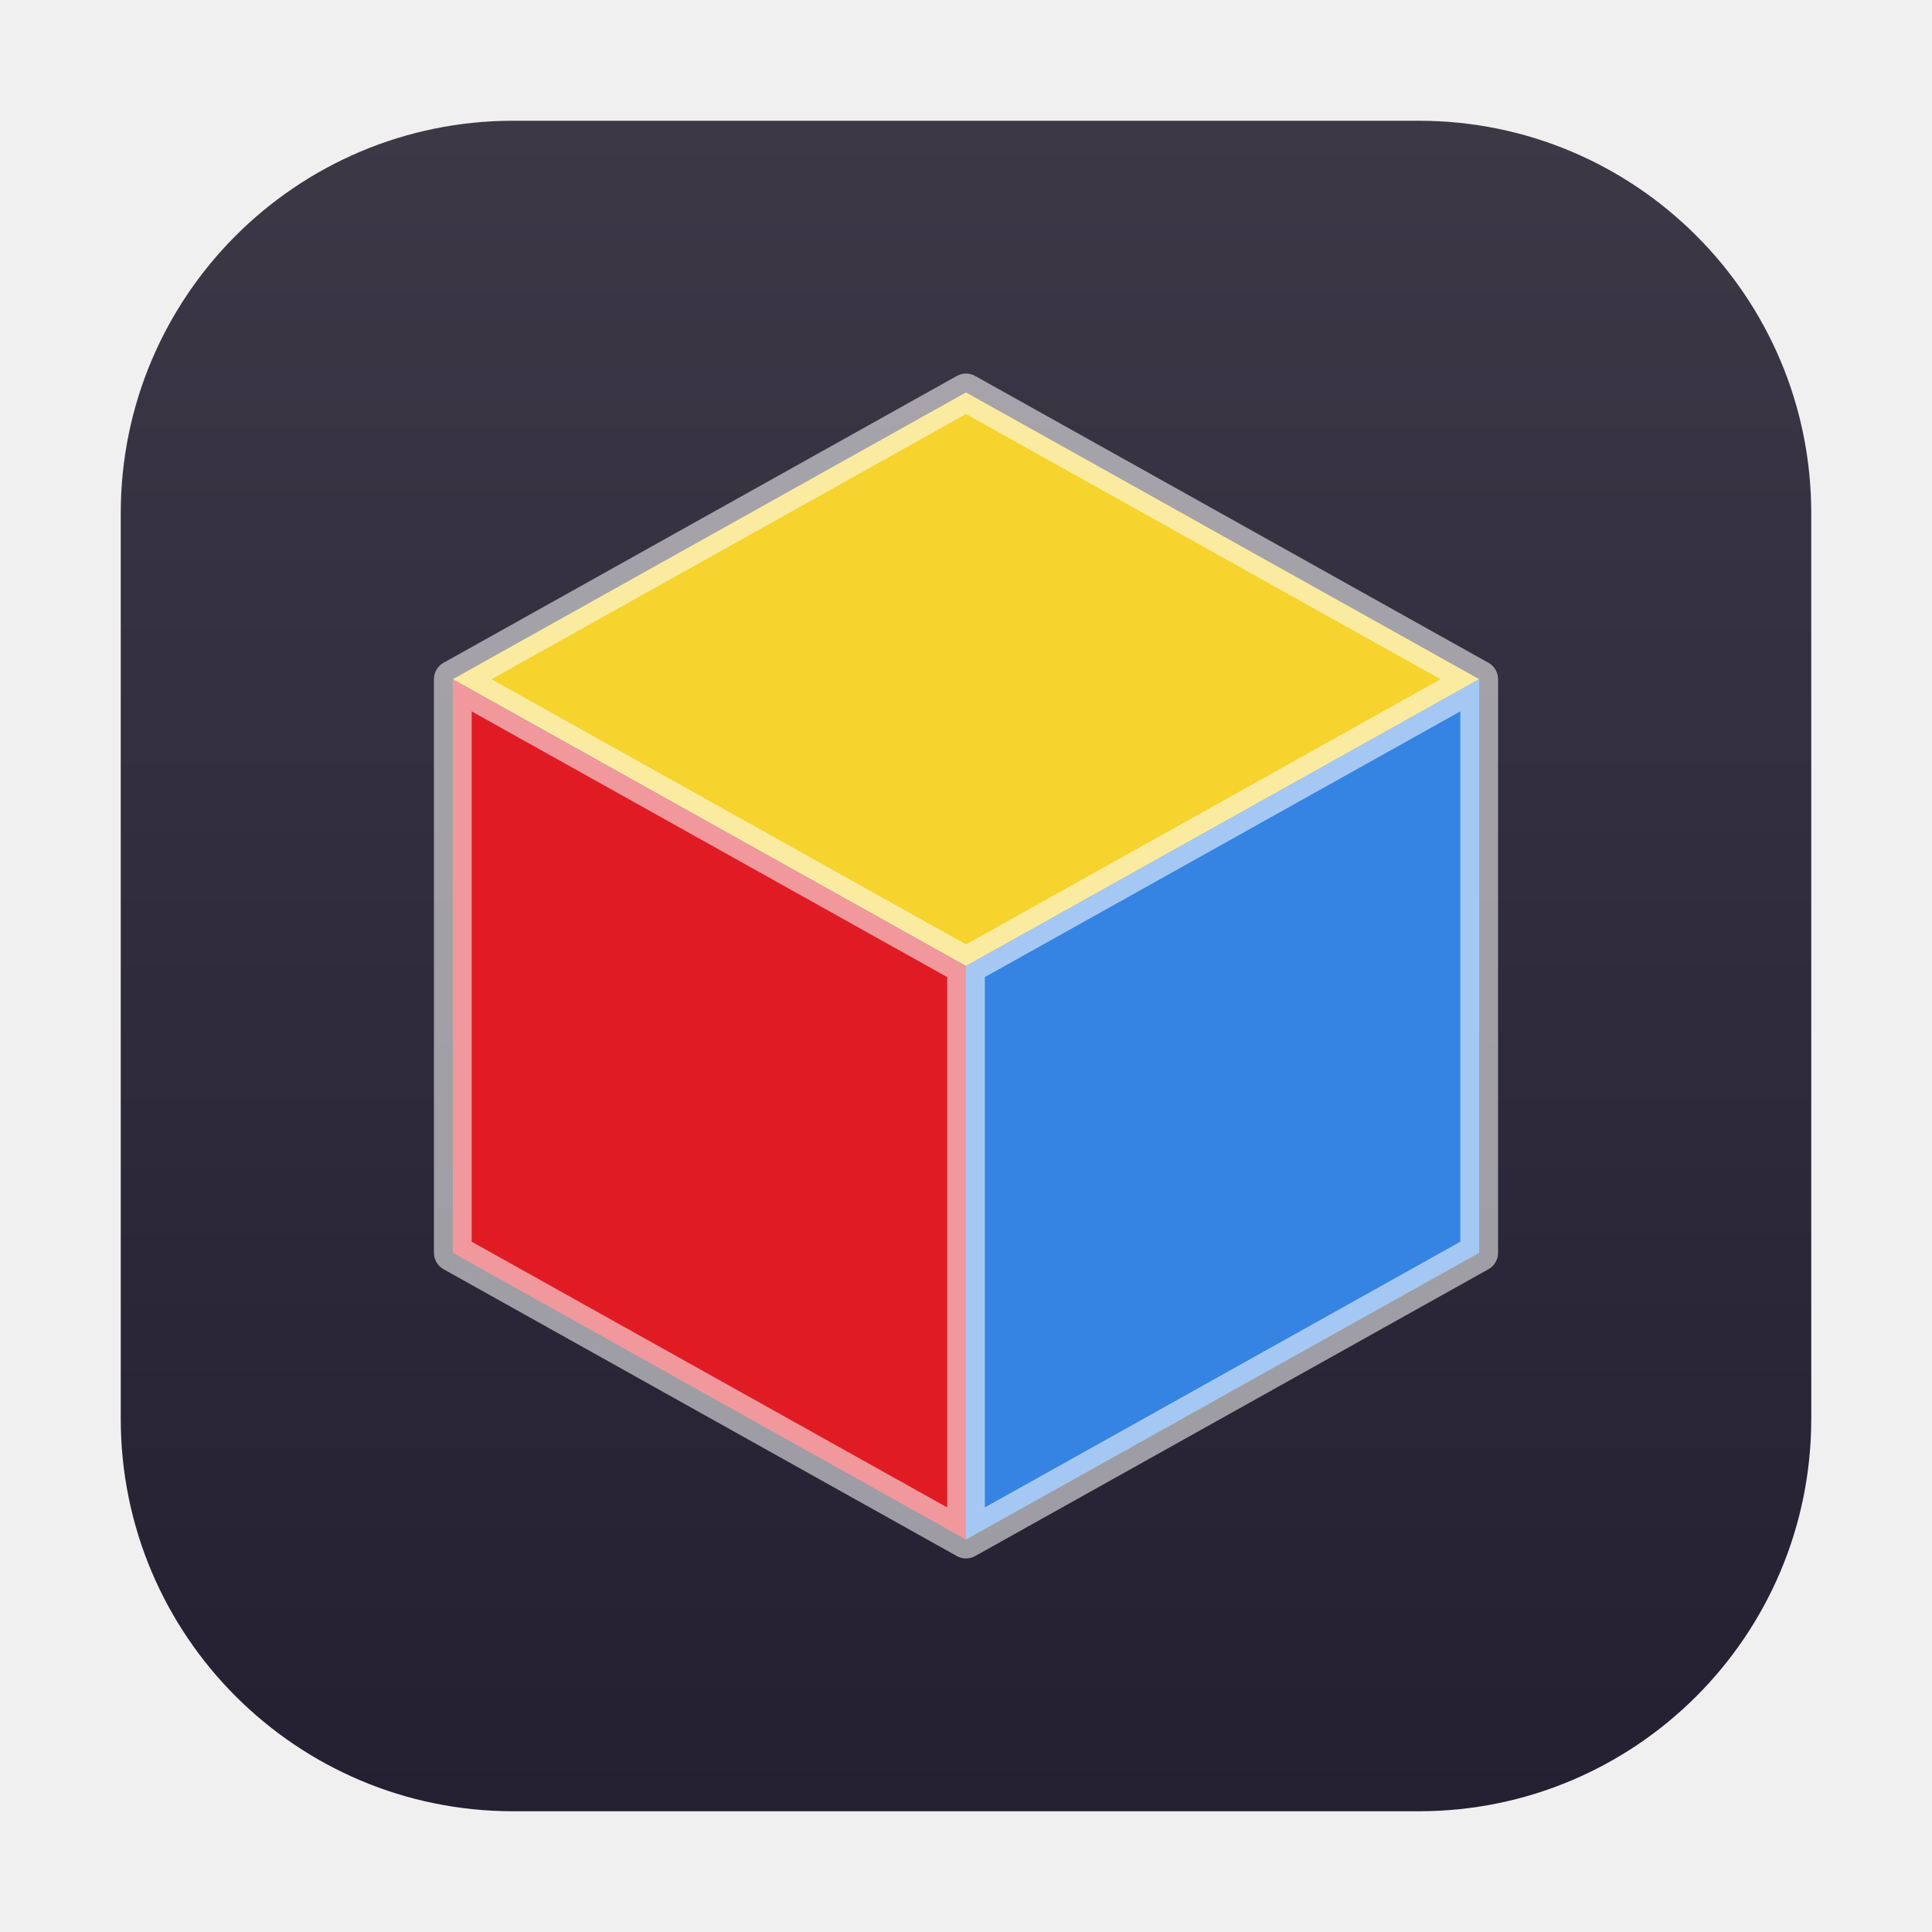
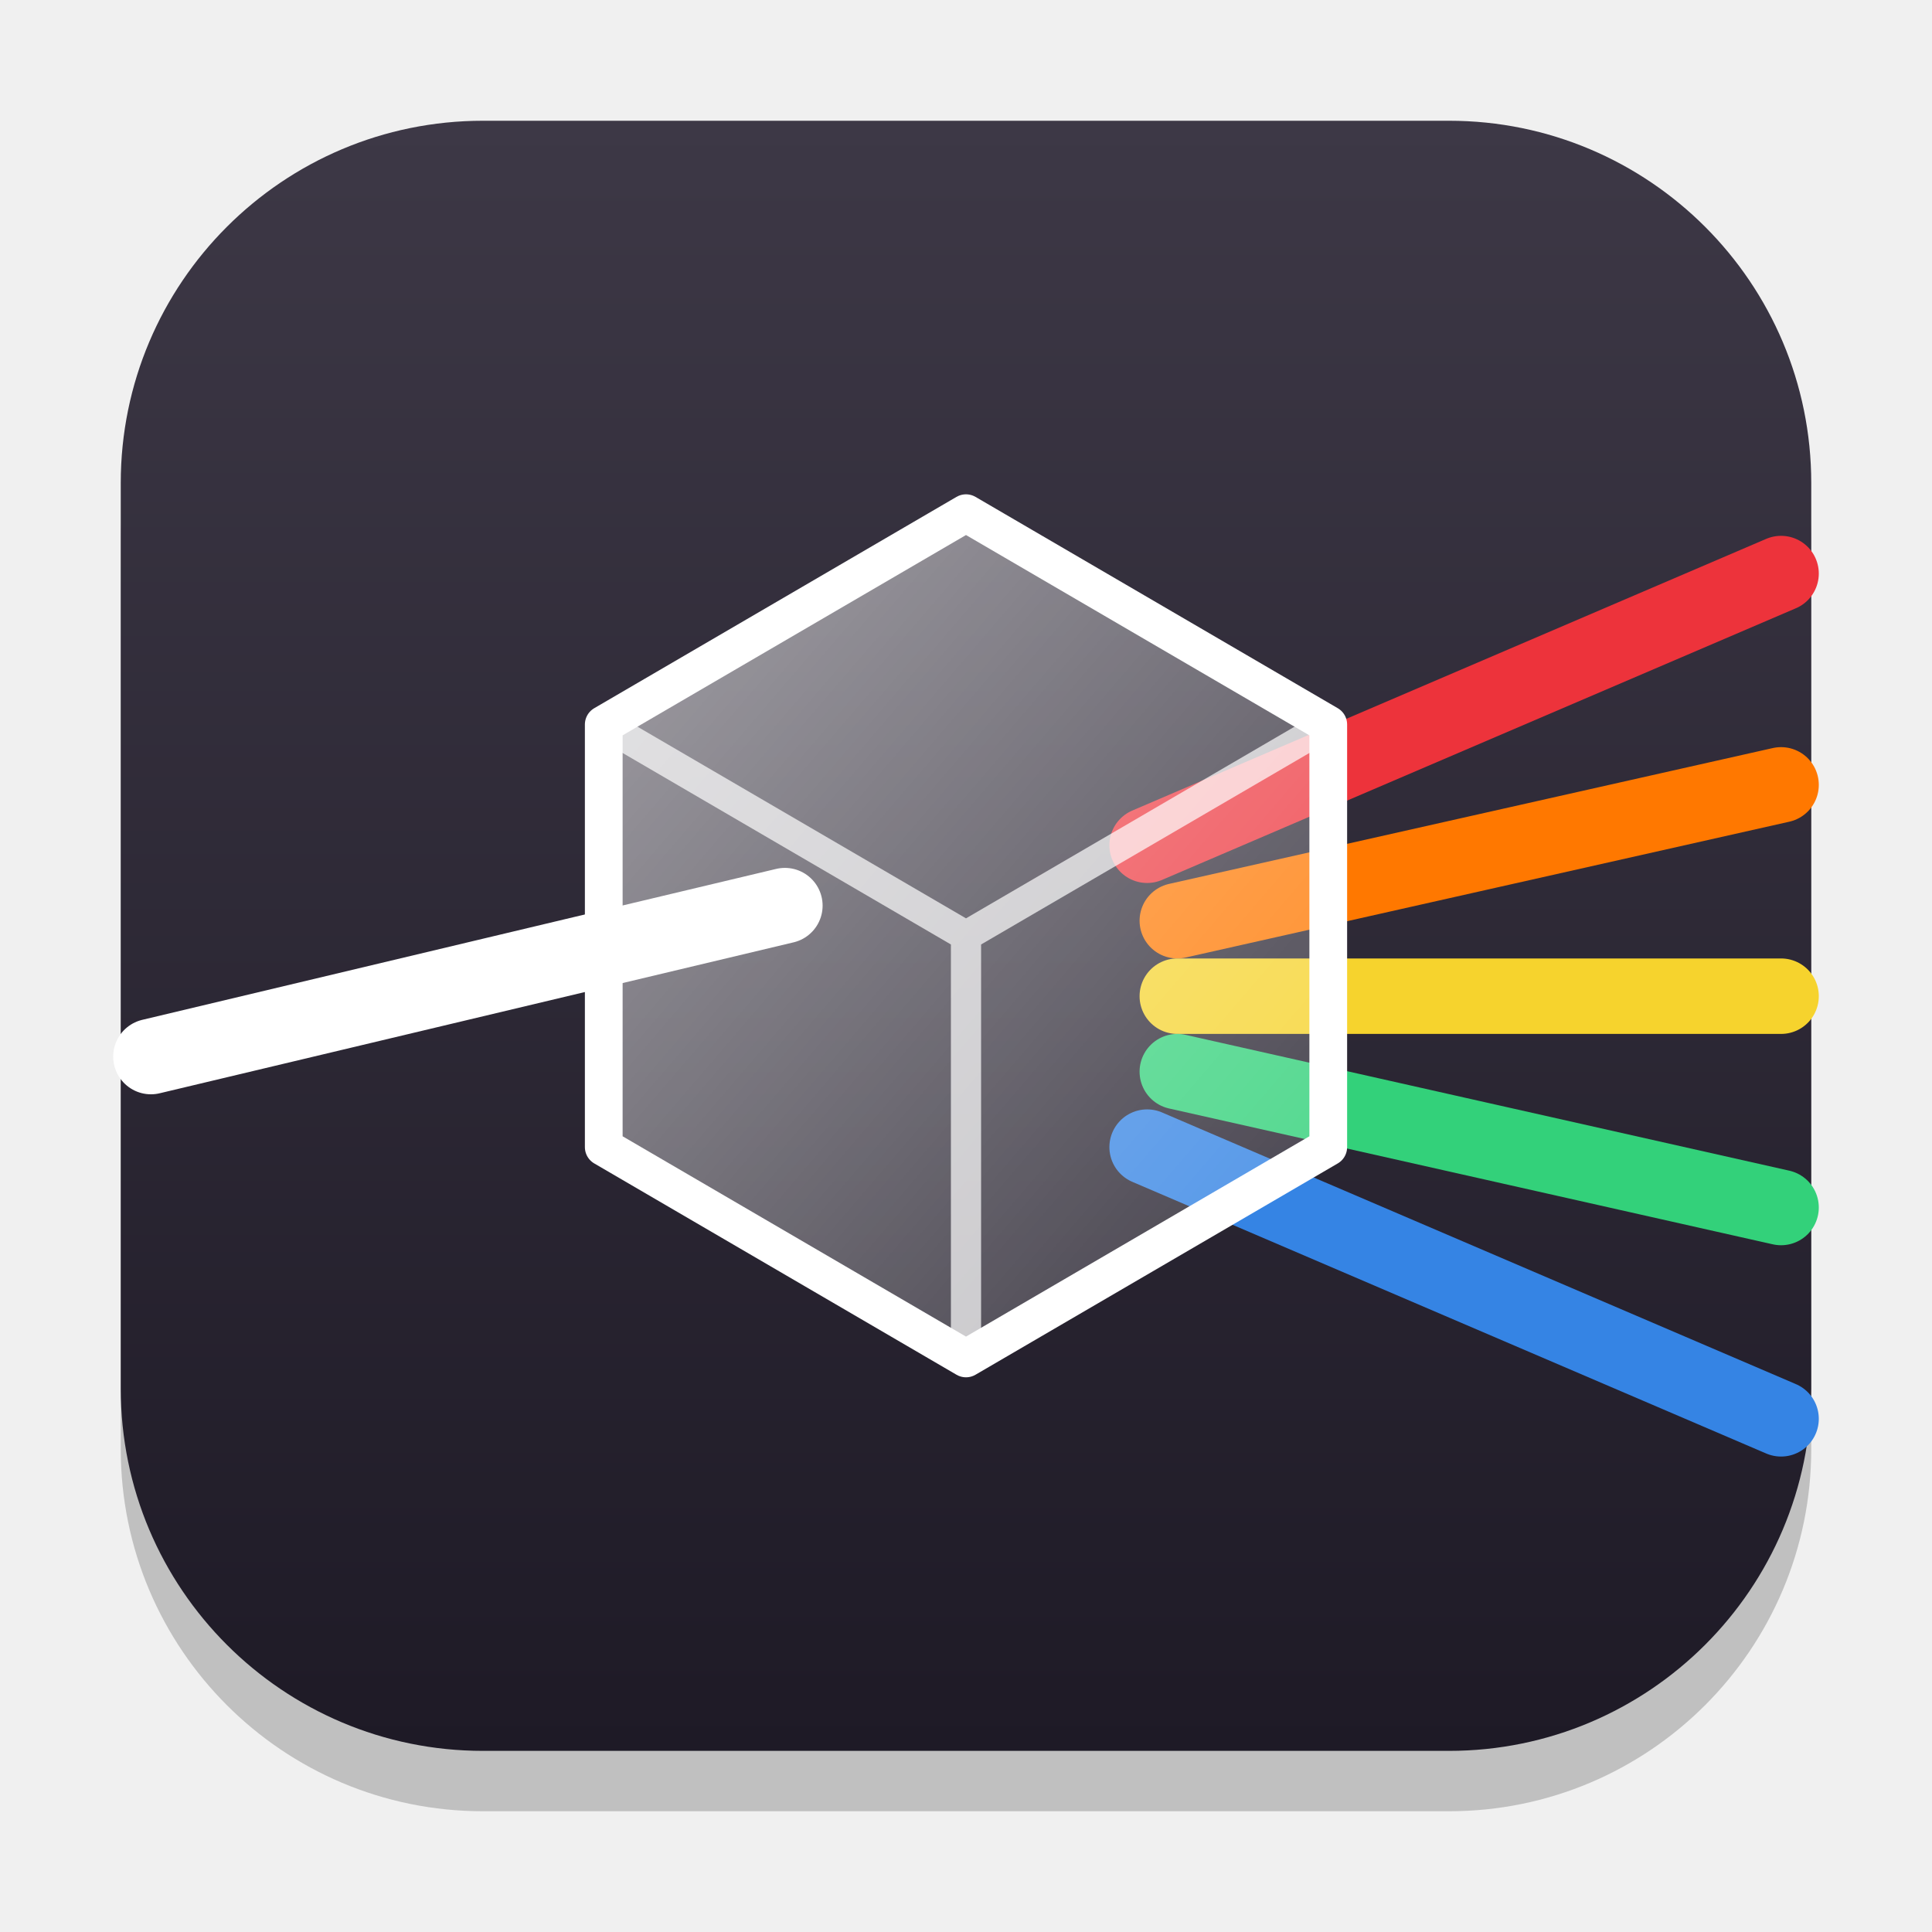
<svg xmlns="http://www.w3.org/2000/svg" width="128" height="128" viewBox="0 0 128 128">
  <defs>
    <linearGradient id="bg" x1="0" y1="0" x2="0" y2="1">
      <stop offset="0" stop-color="#3d3846" />
-       <stop offset="1" stop-color="#241f31" />
+       <stop offset="1" stop-color="#1e1a26" />
+     </linearGradient>
+     <linearGradient id="glass" x1="0" y1="0" x2="1" y2="1">
+       <stop offset="0" stop-color="#fff" stop-opacity=".55" />
+       <stop offset="1" stop-color="#fff" stop-opacity=".12" />
    </linearGradient>
  </defs>
-   <rect x="8" y="8" width="112" height="112" rx="26" fill="url(#bg)" />
-   <path d="M64 26 L98 45 L64 64 L30 45 Z" fill="#f6d32d" />
-   <path d="M30 45 L64 64 L64 102 L30 83 Z" fill="#e01b24" />
-   <path d="M98 45 L64 64 L64 102 L98 83 Z" fill="#3584e4" />
-   <path d="M64 26 L98 45 L98 83 L64 102 L30 83 L30 45 Z M30 45 L64 64 L98 45 M64 64 L64 102" fill="none" stroke="#fff" stroke-opacity=".55" stroke-width="2.5" stroke-linejoin="round" />
+   <rect x="8" y="12" width="112" height="108" rx="24" fill="#000" opacity=".2" />
+   <rect x="8" y="8" width="112" height="108" rx="24" fill="url(#bg)" />
+   <path d="M10 70 L52 60" stroke="#fff" stroke-width="5" stroke-linecap="round" />
+   <g stroke-width="5" stroke-linecap="round">
+     <path d="M76 56 L118 38" stroke="#ed333b" />
+     <path d="M78 61 L118 52" stroke="#ff7800" />
+     <path d="M78 66 L118 66" stroke="#f6d32d" />
+     <path d="M78 71 L118 80" stroke="#33d17a" />
+     <path d="M76 76 L118 94" stroke="#3584e4" />
+   </g>
+   <path d="M64 34 L88 48 V76 L64 90 L40 76 V48 Z" fill="url(#glass)" stroke="#fff" stroke-width="2.5" stroke-linejoin="round" />
+   <path d="M40 48 L64 62 L88 48 M64 62 V90" stroke="#fff" stroke-opacity=".7" stroke-width="2" fill="none" stroke-linejoin="round" />
</svg>
